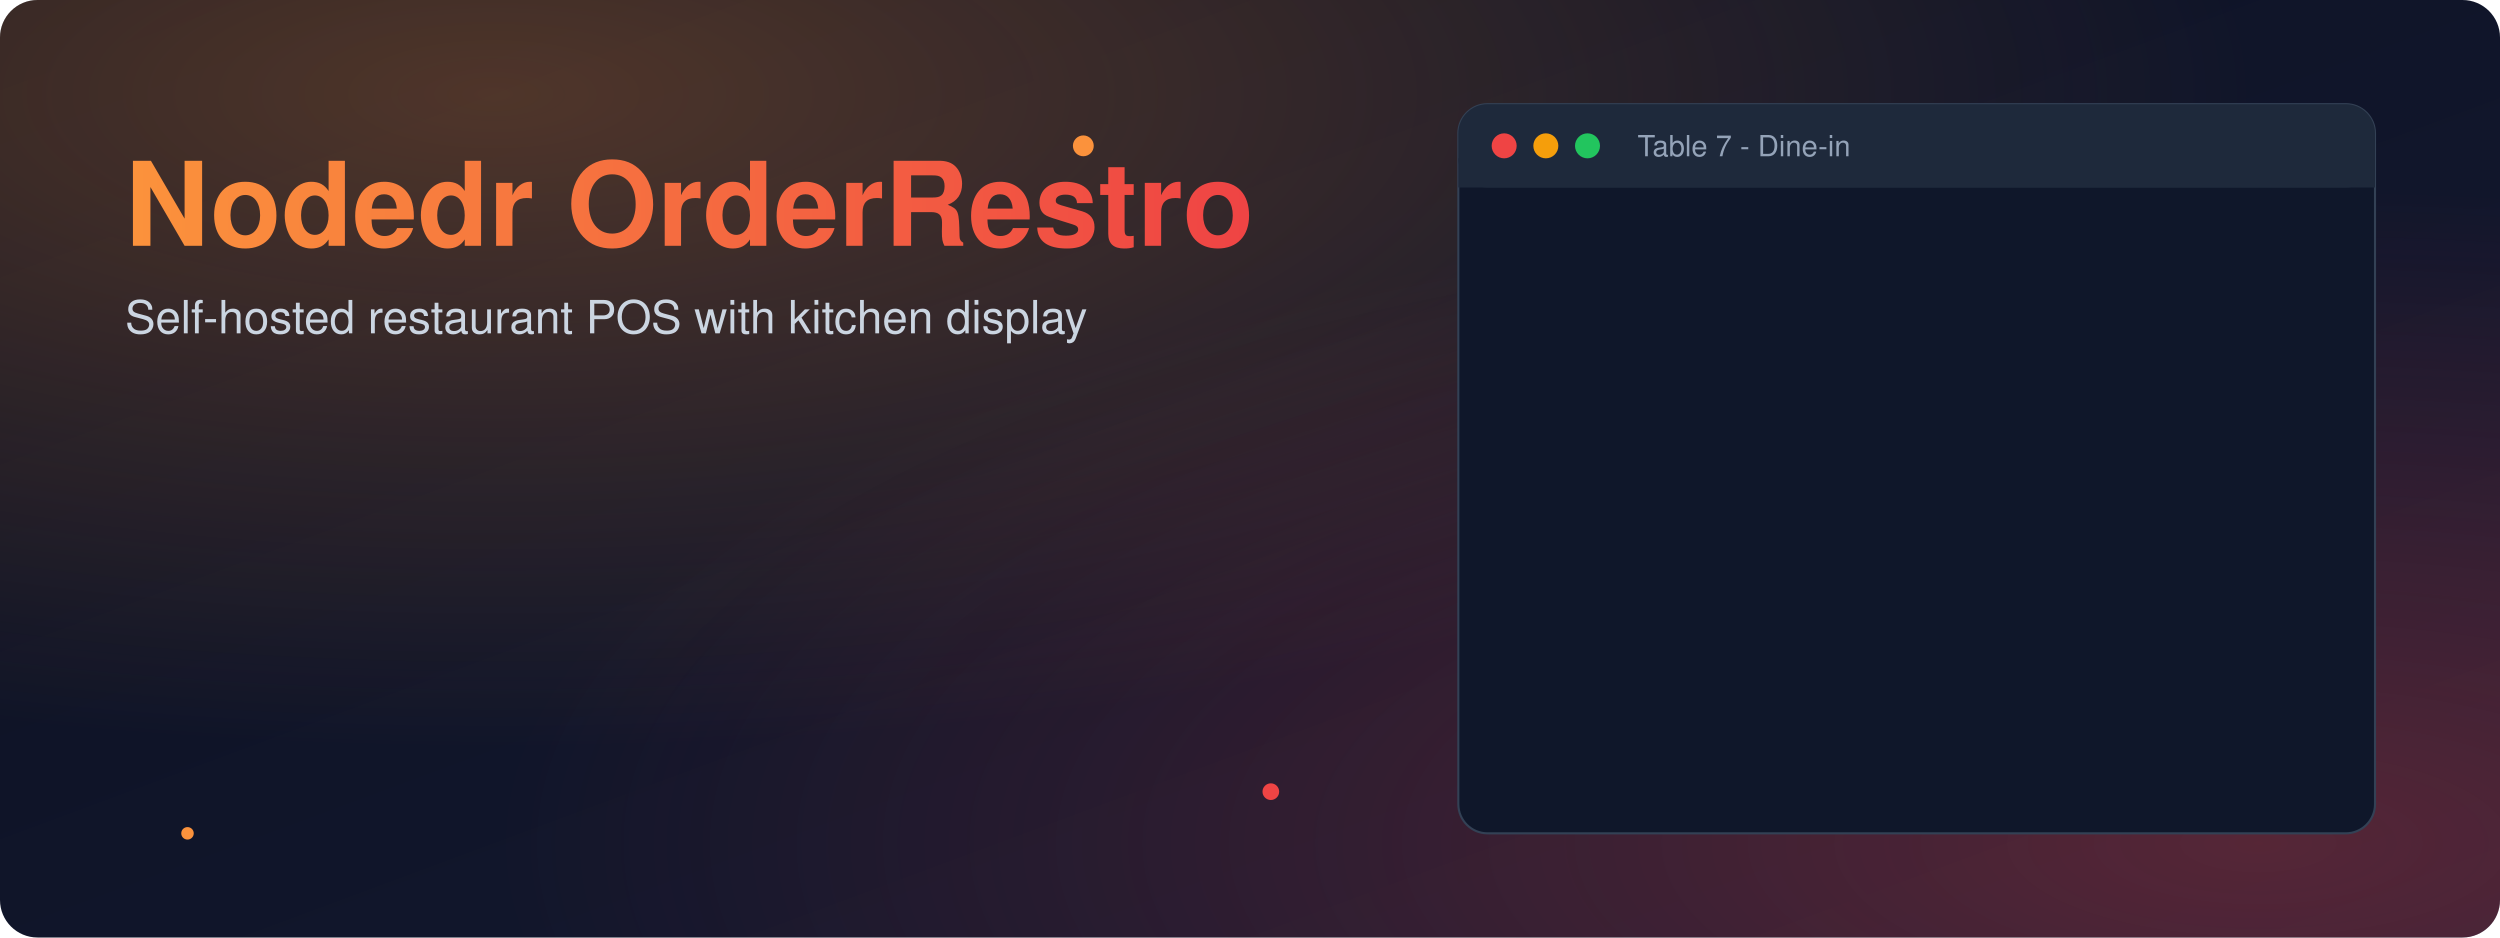
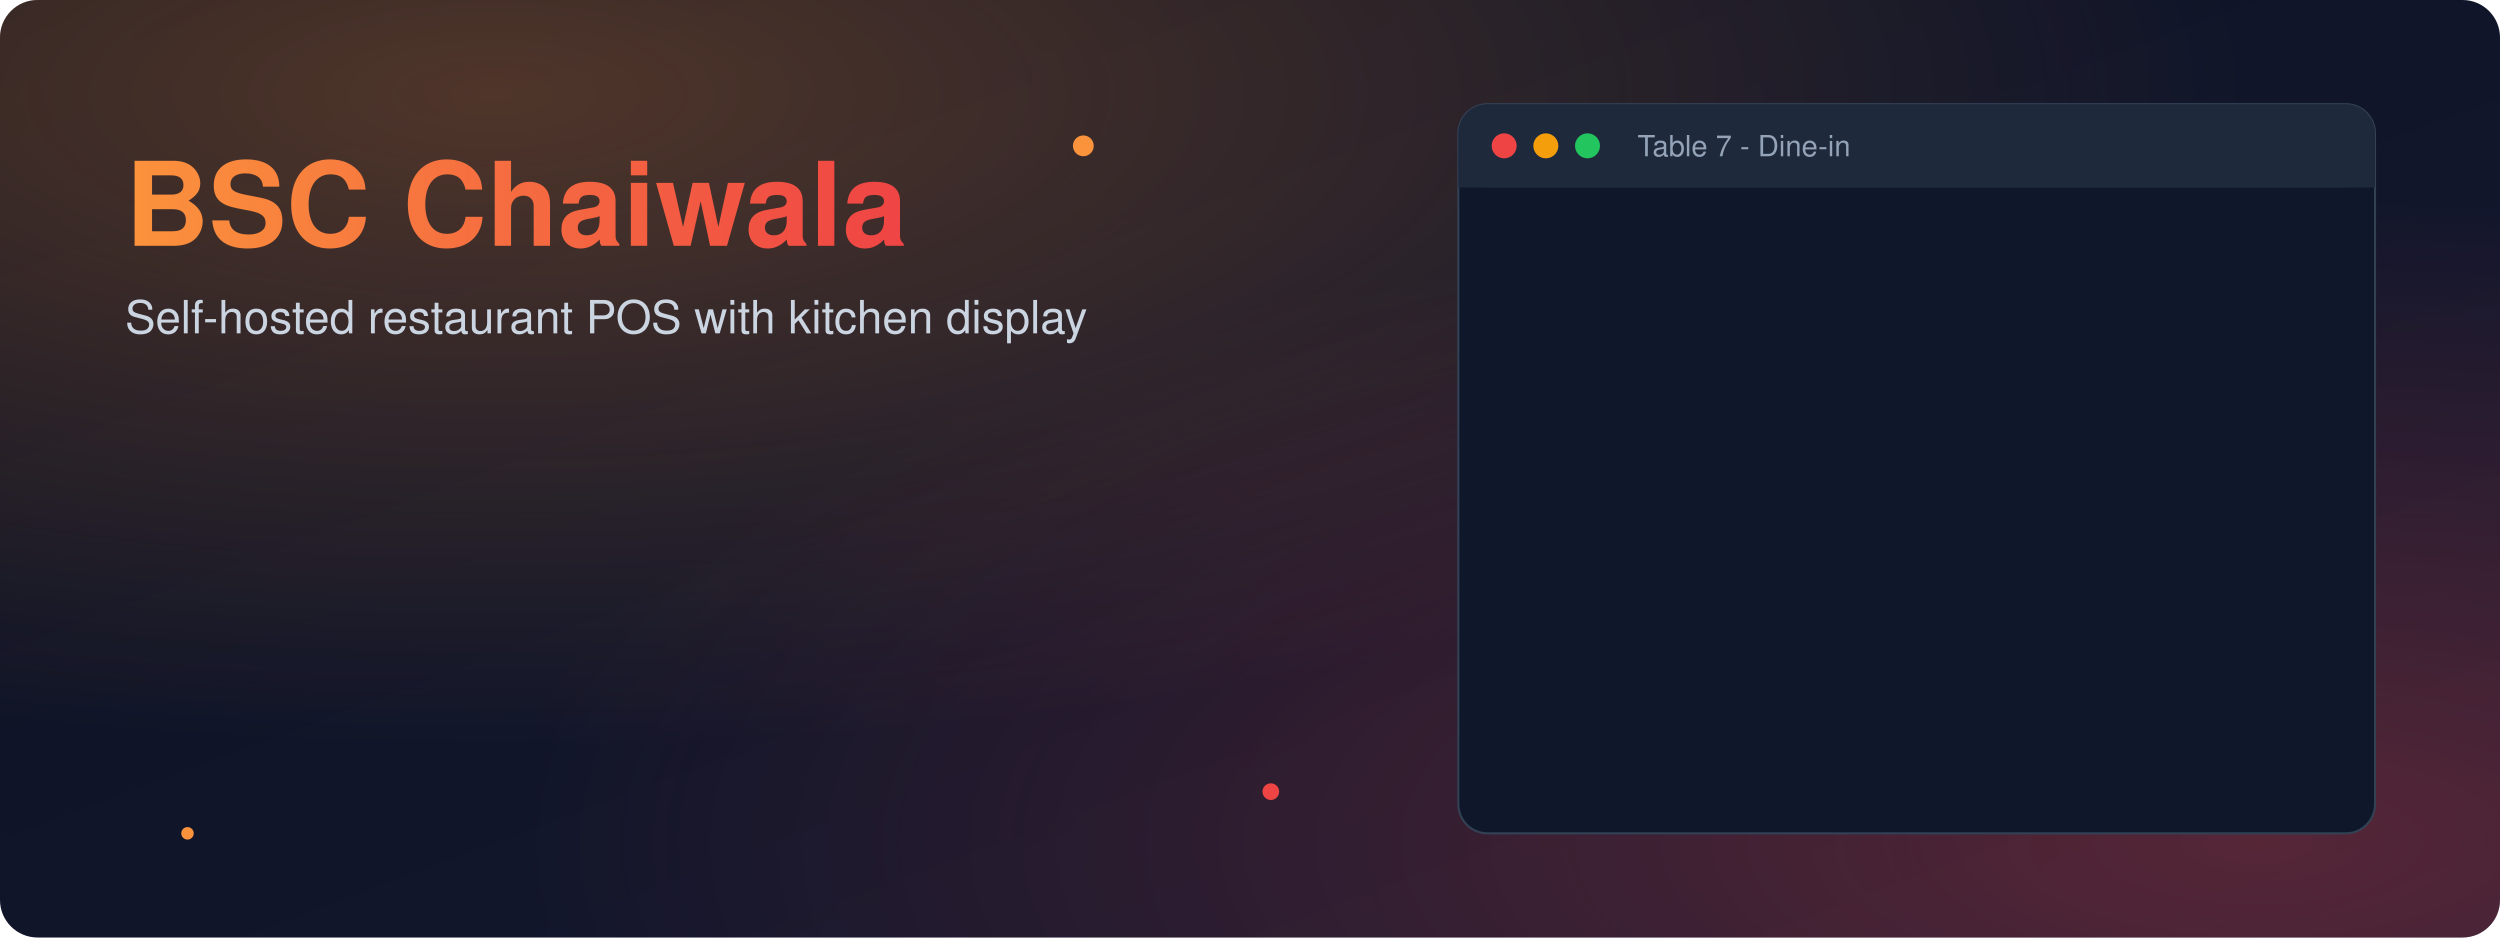
- <svg xmlns="http://www.w3.org/2000/svg" width="1200" height="450" viewBox="0 0 1200 450" role="img" aria-label="Nodedr OrderRestro - Self-hosted restaurant POS with kitchen display">
+ <svg xmlns="http://www.w3.org/2000/svg" width="1200" height="450" viewBox="0 0 1200 450" role="img" aria-label="BSC Chaiwala - Self-hosted restaurant POS with kitchen display">
  <style>@media (prefers-reduced-motion: reduce){*{animation:none!important;opacity:1!important}}@keyframes typ{0%,3.00%{width:0}17.00%,93%{width:642px}100%{width:0}}@keyframes c0{0%,18.00%{opacity:0;transform:translateY(6px)}20.00%,93.00%{opacity:1;transform:translateY(0)}100%{opacity:0;transform:translateY(0)}}@keyframes c1{0%,21.00%{opacity:0;transform:translateY(6px)}23.00%,93.00%{opacity:1;transform:translateY(0)}100%{opacity:0;transform:translateY(0)}}@keyframes c2{0%,24.00%{opacity:0;transform:translateY(6px)}26.00%,93.00%{opacity:1;transform:translateY(0)}100%{opacity:0;transform:translateY(0)}}@keyframes c3{0%,27.00%{opacity:0;transform:translateY(6px)}29.00%,93.00%{opacity:1;transform:translateY(0)}100%{opacity:0;transform:translateY(0)}}@keyframes lic{0%,38.00%{opacity:0;transform:translateY(6px)}40.00%,93.00%{opacity:1;transform:translateY(0)}100%{opacity:0;transform:translateY(0)}}@keyframes r0{0%,12.00%{opacity:0;transform:translateY(6px)}14.00%,93.00%{opacity:1;transform:translateY(0)}100%{opacity:0;transform:translateY(0)}}@keyframes r1{0%,19.00%{opacity:0;transform:translateY(6px)}21.00%,93.00%{opacity:1;transform:translateY(0)}100%{opacity:0;transform:translateY(0)}}@keyframes r2{0%,26.00%{opacity:0;transform:translateY(6px)}28.00%,93.00%{opacity:1;transform:translateY(0)}100%{opacity:0;transform:translateY(0)}}@keyframes r3{0%,33.00%{opacity:0;transform:translateY(6px)}35.00%,93.00%{opacity:1;transform:translateY(0)}100%{opacity:0;transform:translateY(0)}}@keyframes tot{0%,45.00%{opacity:0;transform:translateY(6px)}47.00%,93.00%{opacity:1;transform:translateY(0)}100%{opacity:0;transform:translateY(0)}}@keyframes bdg{0%,55.00%{opacity:0;transform:translateY(6px)}57.00%,93.00%{opacity:1;transform:translateY(0)}100%{opacity:0;transform:translateY(0)}}.title,.sub{animation:rise 14.0s ease-out infinite}@keyframes rise{0%{opacity:0;transform:translateY(10px)}4%,93%{opacity:1;transform:translateY(0)}100%{opacity:0}}.typ{animation:typ 14.0s steps(58) infinite}.float{animation:flt 6s ease-in-out infinite}@keyframes flt{50%{transform:translateY(-8px)}}.orb{animation:orb 7s ease-in-out infinite}.o2{animation-delay:-2s}.o3{animation-delay:-4s}@keyframes orb{50%{transform:translateY(-18px);opacity:.4}}.c0{animation:c0 14.0s ease-out infinite;opacity:0}.c1{animation:c1 14.0s ease-out infinite;opacity:0}.c2{animation:c2 14.0s ease-out infinite;opacity:0}.c3{animation:c3 14.0s ease-out infinite;opacity:0}.c4{animation:c4 14.0s ease-out infinite;opacity:0}.r0{animation:r0 14.0s ease-out infinite;opacity:0}.r1{animation:r1 14.0s ease-out infinite;opacity:0}.r2{animation:r2 14.0s ease-out infinite;opacity:0}.r3{animation:r3 14.0s ease-out infinite;opacity:0}.lic{animation:lic 14.0s ease-out infinite;opacity:0}.tot{animation:tot 14.0s ease-out infinite;opacity:0}.bdg{animation:bdg 14.0s ease-out infinite;opacity:0}</style>
  <defs>
    <linearGradient id="bg" x1="0" y1="0" x2="1" y2="1">
      <stop offset="0" stop-color="#0b1020" />
      <stop offset="1" stop-color="#151a33" />
    </linearGradient>
    <linearGradient id="ac" x1="0" y1="0" x2="1" y2="0">
      <stop offset="0" stop-color="#fb923c" />
      <stop offset="1" stop-color="#ef4444" />
    </linearGradient>
    <radialGradient id="g1" cx="0.2" cy="0.1" r="0.7">
      <stop offset="0" stop-color="#fb923c" stop-opacity="0.28" />
      <stop offset="1" stop-color="#fb923c" stop-opacity="0" />
    </radialGradient>
    <radialGradient id="g2" cx="0.9" cy="0.9" r="0.7">
      <stop offset="0" stop-color="#ef4444" stop-opacity="0.30" />
      <stop offset="1" stop-color="#ef4444" stop-opacity="0" />
    </radialGradient>
    <clipPath id="tclip">
      <rect class="typ" x="60" y="188" width="0" height="40" />
    </clipPath>
  </defs>
  <rect width="1200" height="450" rx="18" fill="url(#bg)" />
  <rect width="1200" height="450" rx="18" fill="url(#g1)" />
  <rect width="1200" height="450" rx="18" fill="url(#g2)" />
  <circle class="orb o1" cx="520" cy="70" r="5" fill="#fb923c" />
  <circle class="orb o2" cx="610" cy="380" r="4" fill="#ef4444" />
  <circle class="orb o3" cx="90" cy="400" r="3" fill="#fb923c" />
-   <text x="60" y="118" font-family="-apple-system,BlinkMacSystemFont,'Segoe UI',Helvetica,Arial,sans-serif" font-size="56" font-weight="800" fill="url(#ac)" class="title">Nodedr OrderRestro</text>
+   <text x="60" y="118" font-family="-apple-system,BlinkMacSystemFont,'Segoe UI',Helvetica,Arial,sans-serif" font-size="56" font-weight="800" fill="url(#ac)" class="title">BSC Chaiwala</text>
  <text x="60" y="160" font-family="-apple-system,BlinkMacSystemFont,'Segoe UI',Helvetica,Arial,sans-serif" font-size="22" fill="#cbd5e1" class="sub">Self-hosted restaurant POS with kitchen display</text>
  <g clip-path="url(#tclip)">
    <text x="60" y="214" font-family="ui-monospace,SFMono-Regular,Menlo,Consolas,monospace" font-size="18" fill="#fb923c">Tables, KOT, UPI QR, inventory and payroll. Works offline.</text>
  </g>
  <g class="c0">
    <rect x="60" y="262" width="150" height="34" rx="17" fill="none" stroke="#fb923c" stroke-opacity="0.55" />
    <text x="135" y="284" text-anchor="middle" font-family="-apple-system,BlinkMacSystemFont,'Segoe UI',Helvetica,Arial,sans-serif" font-size="15" fill="#e2e8f0">UPI QR payments</text>
  </g>
  <g class="c1">
    <rect x="220.0" y="262" width="150" height="34" rx="17" fill="none" stroke="#fb923c" stroke-opacity="0.55" />
    <text x="295" y="284" text-anchor="middle" font-family="-apple-system,BlinkMacSystemFont,'Segoe UI',Helvetica,Arial,sans-serif" font-size="15" fill="#e2e8f0">Kitchen display</text>
  </g>
  <g class="c2">
    <rect x="380.0" y="262" width="125" height="34" rx="17" fill="none" stroke="#fb923c" stroke-opacity="0.55" />
    <text x="442" y="284" text-anchor="middle" font-family="-apple-system,BlinkMacSystemFont,'Segoe UI',Helvetica,Arial,sans-serif" font-size="15" fill="#e2e8f0">Reservations</text>
  </g>
  <g class="c3">
    <rect x="514.8" y="262" width="83" height="34" rx="17" fill="none" stroke="#fb923c" stroke-opacity="0.55" />
    <text x="556" y="284" text-anchor="middle" font-family="-apple-system,BlinkMacSystemFont,'Segoe UI',Helvetica,Arial,sans-serif" font-size="15" fill="#e2e8f0">Payroll</text>
  </g>
  <g class="lic">
    <text x="60" y="352" font-family="-apple-system,BlinkMacSystemFont,'Segoe UI',Helvetica,Arial,sans-serif" font-size="16" fill="#94a3b8">Open source (AGPL-3.0) · Self-hosted · Made by NodeDR Infotech</text>
    <rect x="60" y="372" width="170" height="3" rx="2" fill="url(#ac)" />
  </g>
  <g class="float">
    <rect x="700" y="50" width="440" height="350" rx="14" fill="#0f172a" stroke="#334155" />
    <rect x="700" y="50" width="440" height="40" rx="14" fill="#1e293b" />
    <rect x="700" y="76" width="440" height="14" fill="#1e293b" />
    <circle cx="722" cy="70" r="6" fill="#ef4444" />
    <circle cx="742" cy="70" r="6" fill="#f59e0b" />
    <circle cx="762" cy="70" r="6" fill="#22c55e" />
    <text x="786" y="75" font-family="-apple-system,BlinkMacSystemFont,'Segoe UI',Helvetica,Arial,sans-serif" font-size="14" fill="#94a3b8">Table 7 - Dine-in</text>
    <g class="r0">
      <text x="728" y="130" font-family="-apple-system,BlinkMacSystemFont,'Segoe UI',Helvetica,Arial,sans-serif" font-size="18" fill="#e2e8f0">Paneer Tikka x2</text>
      <text x="1112" y="130" text-anchor="end" font-family="ui-monospace,SFMono-Regular,Menlo,Consolas,monospace" font-size="18" fill="#e2e8f0">Rs 520.00</text>
      <line x1="728" y1="142" x2="1112" y2="142" stroke="#1e293b" />
    </g>
    <g class="r1">
      <text x="728" y="170" font-family="-apple-system,BlinkMacSystemFont,'Segoe UI',Helvetica,Arial,sans-serif" font-size="18" fill="#e2e8f0">Butter Naan x4</text>
      <text x="1112" y="170" text-anchor="end" font-family="ui-monospace,SFMono-Regular,Menlo,Consolas,monospace" font-size="18" fill="#e2e8f0">Rs 240.00</text>
      <line x1="728" y1="182" x2="1112" y2="182" stroke="#1e293b" />
    </g>
    <g class="r2">
      <text x="728" y="210" font-family="-apple-system,BlinkMacSystemFont,'Segoe UI',Helvetica,Arial,sans-serif" font-size="18" fill="#e2e8f0">Dal Makhani</text>
      <text x="1112" y="210" text-anchor="end" font-family="ui-monospace,SFMono-Regular,Menlo,Consolas,monospace" font-size="18" fill="#e2e8f0">Rs 280.00</text>
      <line x1="728" y1="222" x2="1112" y2="222" stroke="#1e293b" />
    </g>
    <g class="r3">
      <text x="728" y="250" font-family="-apple-system,BlinkMacSystemFont,'Segoe UI',Helvetica,Arial,sans-serif" font-size="18" fill="#e2e8f0">GST (5%)</text>
      <text x="1112" y="250" text-anchor="end" font-family="ui-monospace,SFMono-Regular,Menlo,Consolas,monospace" font-size="18" fill="#e2e8f0">Rs 52.00</text>
      <line x1="728" y1="262" x2="1112" y2="262" stroke="#1e293b" />
    </g>
    <g class="tot">
      <rect x="720" y="282" width="400" height="46" rx="10" fill="url(#ac)" opacity="0.95" />
      <text x="738" y="312" font-family="-apple-system,BlinkMacSystemFont,'Segoe UI',Helvetica,Arial,sans-serif" font-size="18" font-weight="700" fill="#0b1020">TOTAL</text>
      <text x="1102" y="312" text-anchor="end" font-family="ui-monospace,SFMono-Regular,Menlo,Consolas,monospace" font-size="22" font-weight="700" fill="#0b1020">Rs 1,092.00</text>
    </g>
    <g class="bdg">
      <rect x="720" y="348" width="238" height="34" rx="17" fill="#052e1a" stroke="#22c55e" />
      <circle cx="742" cy="365" r="7" fill="#22c55e" />
      <path d="M738.5 365 l2.5 2.8 l5 -5.6" stroke="#052e1a" stroke-width="2" fill="none" stroke-linecap="round" stroke-linejoin="round" />
      <text x="758" y="370" font-family="-apple-system,BlinkMacSystemFont,'Segoe UI',Helvetica,Arial,sans-serif" font-size="15" fill="#86efac">KOT sent to kitchen</text>
    </g>
  </g>
</svg>
